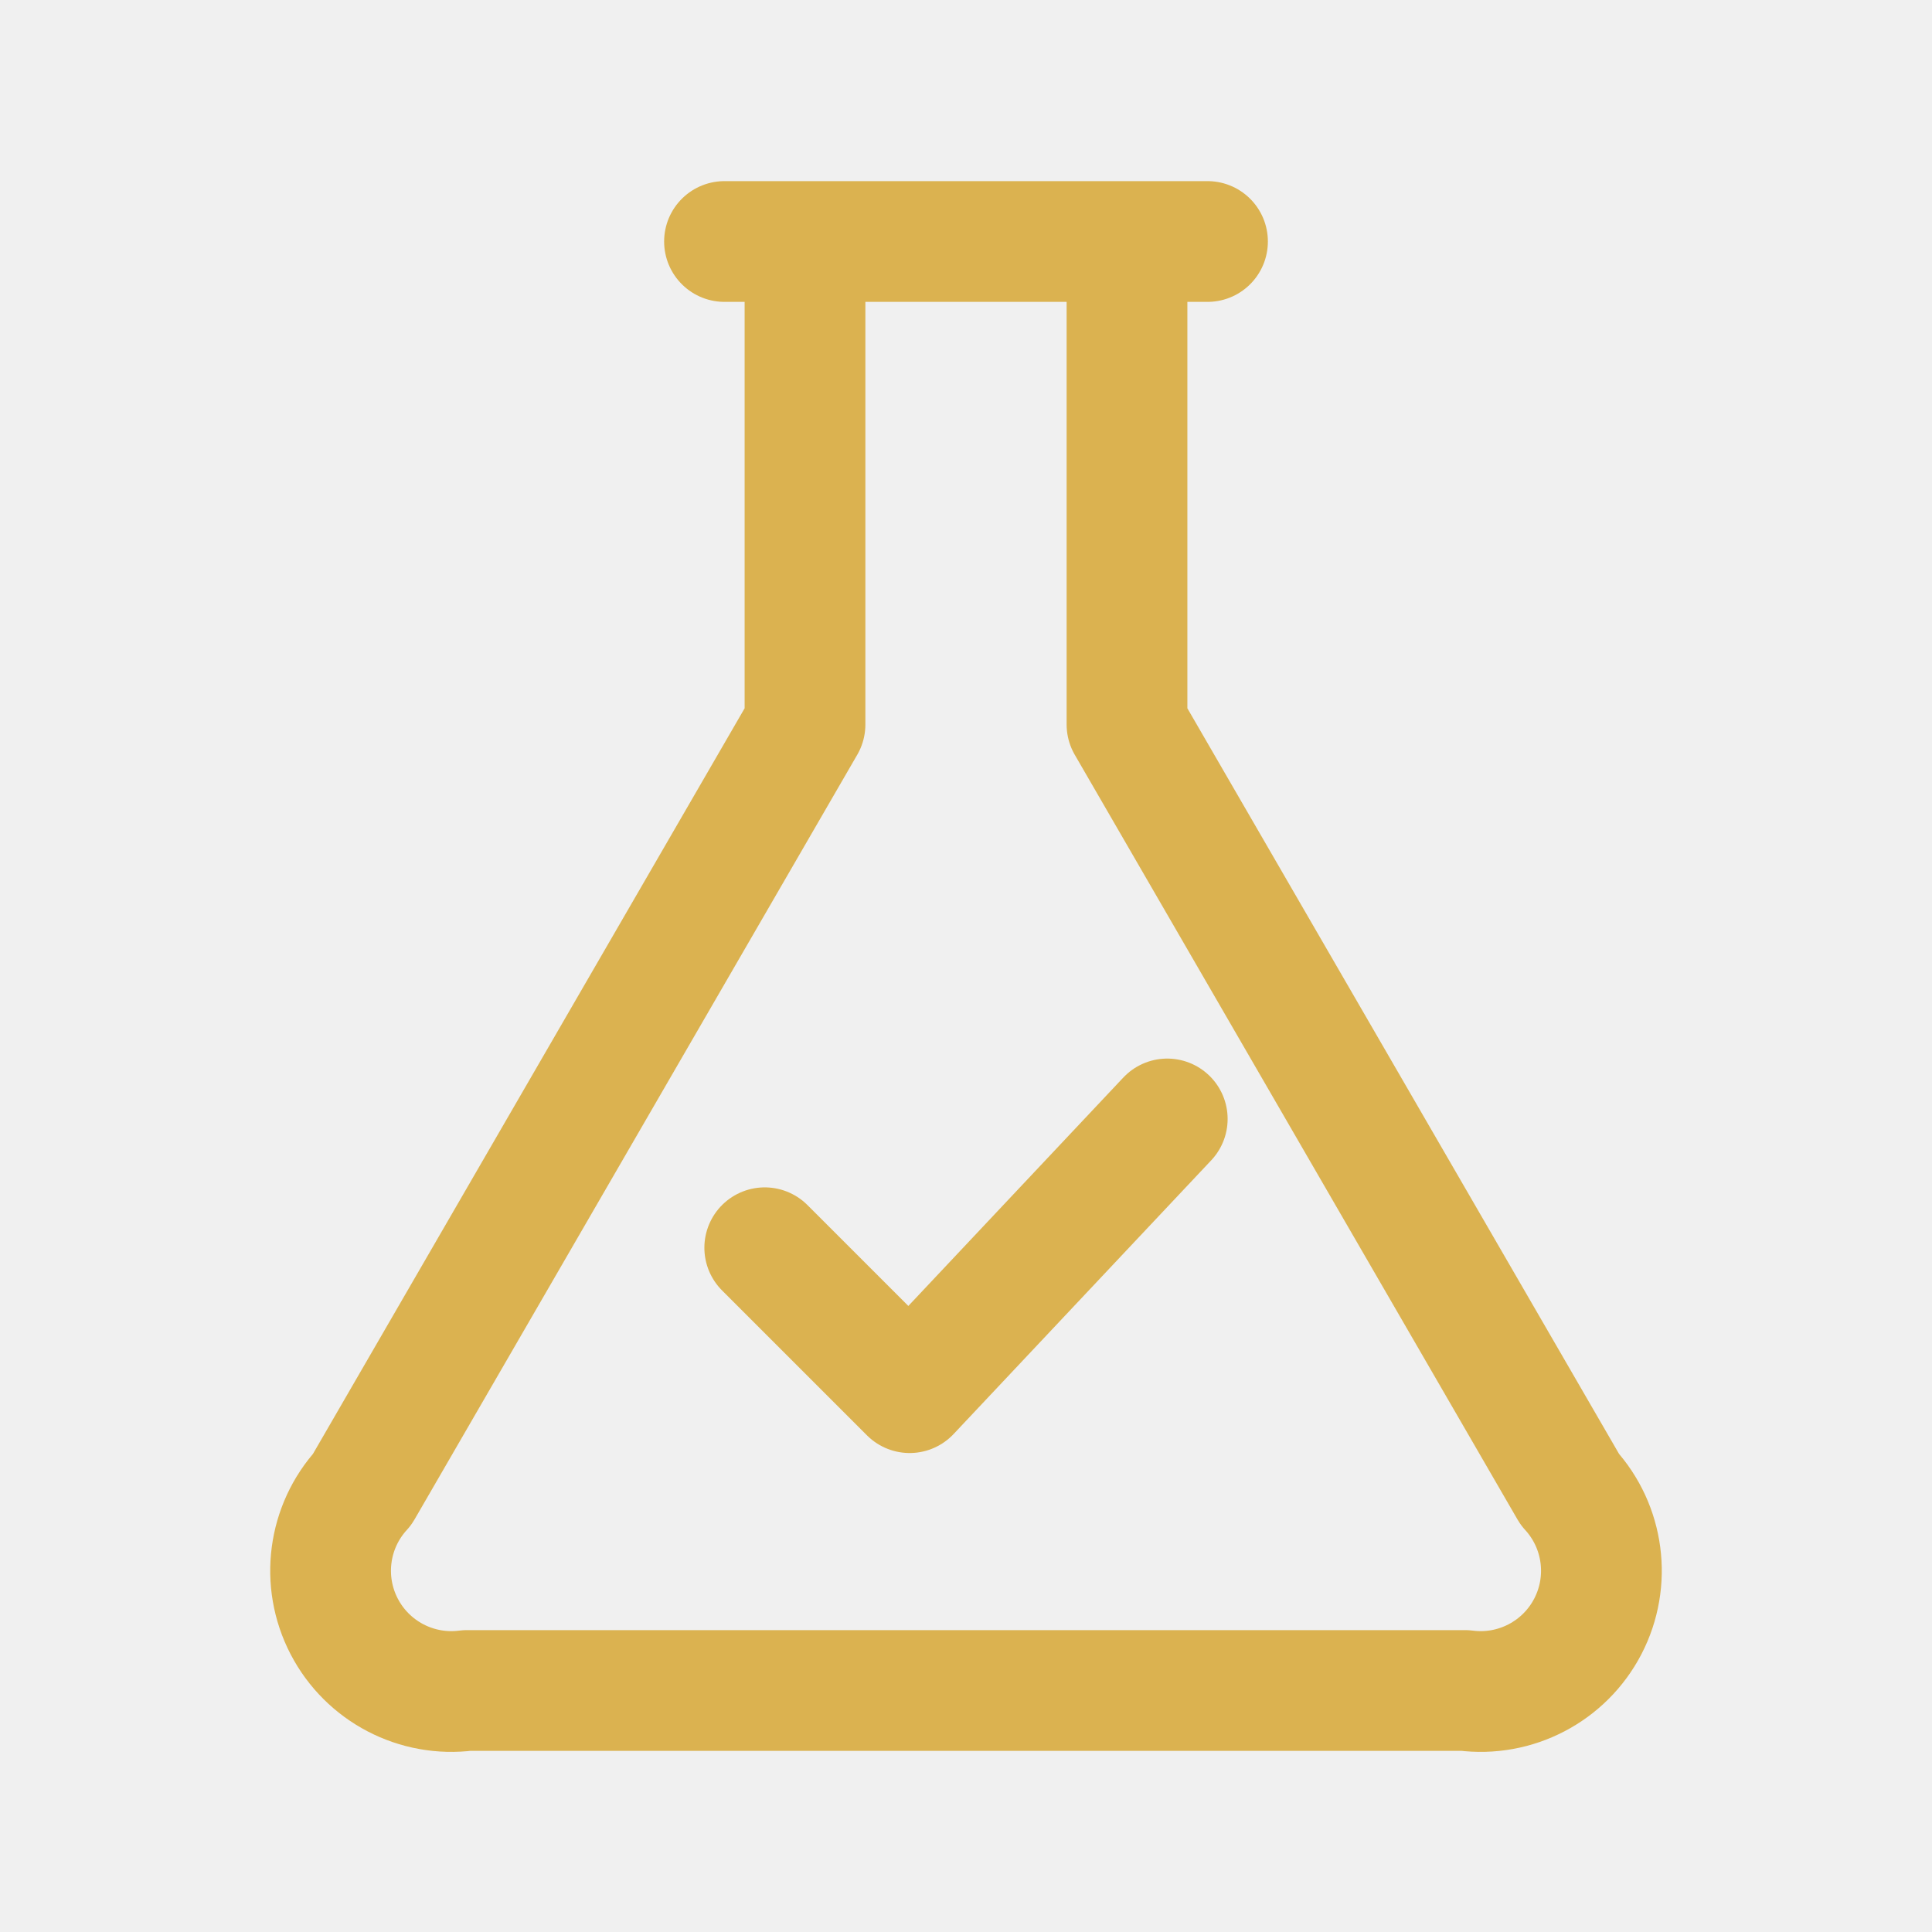
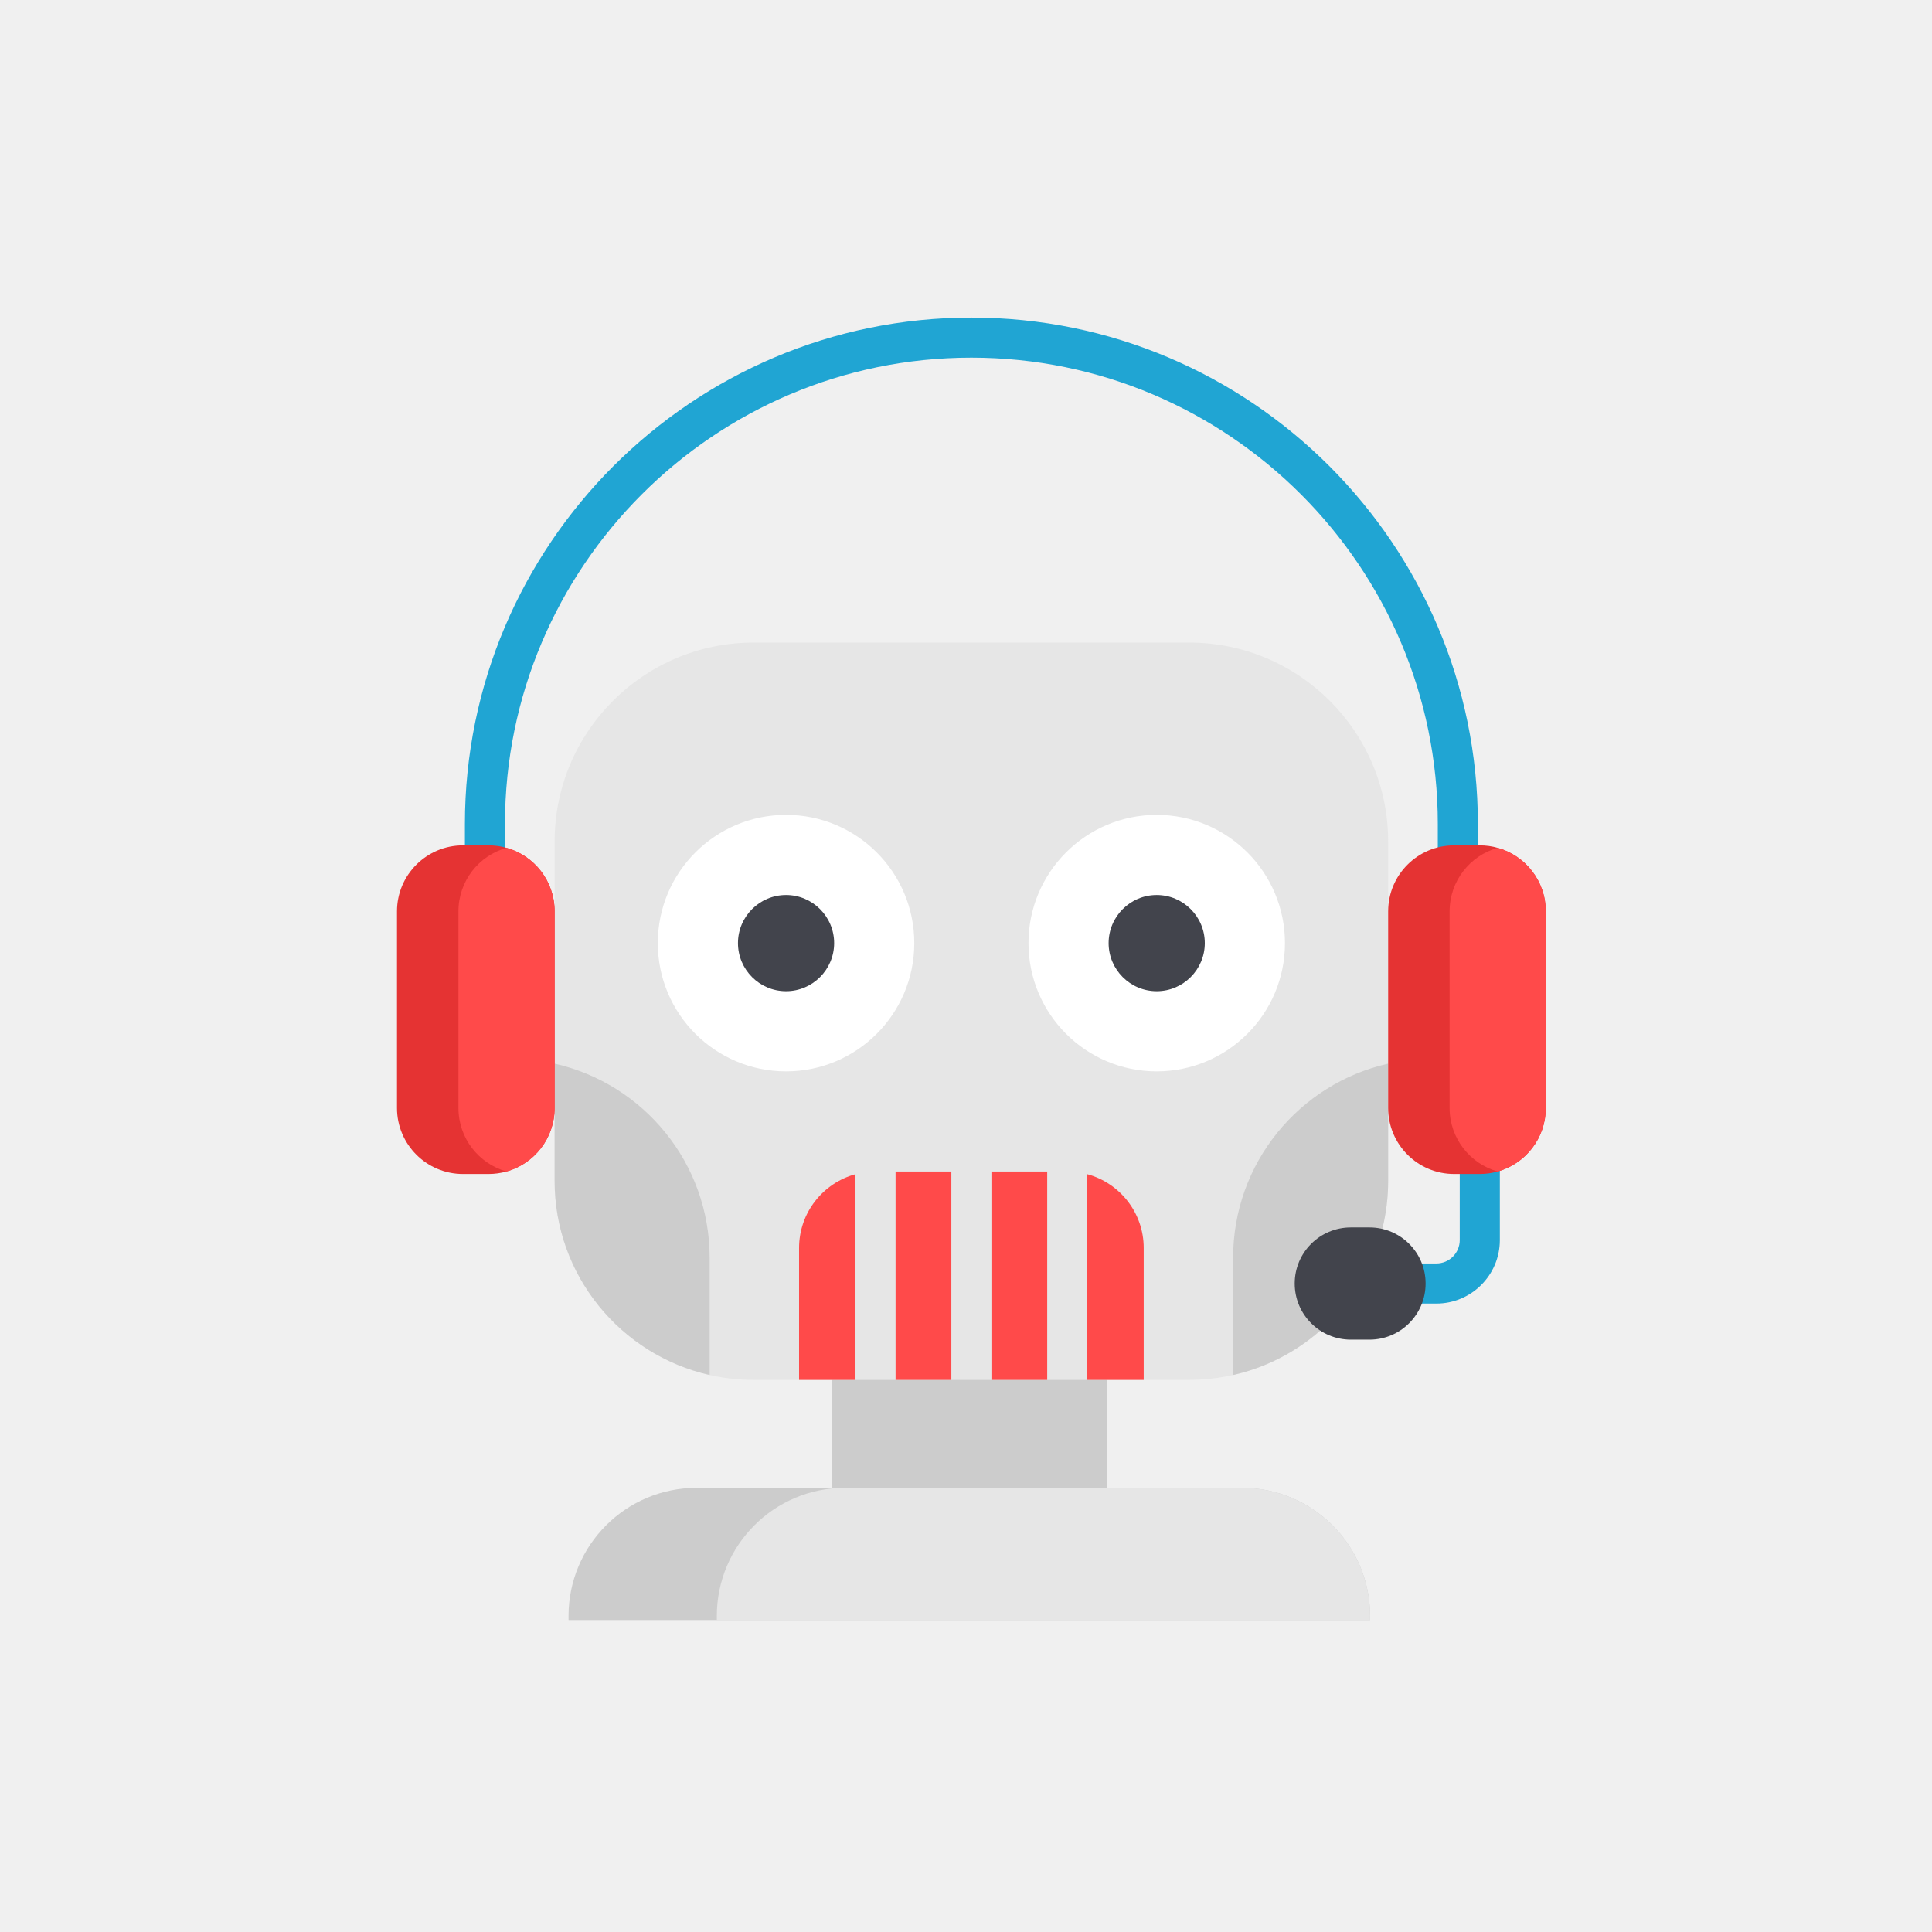
- <svg xmlns="http://www.w3.org/2000/svg" viewBox="0 0 24 24" fill="none" stroke="#DBB250" stroke-width="1.5" stroke-linecap="round" stroke-linejoin="round">
-   <path d="M9 3h6M10 3v6l-5.5 9.5A1.5 1.5 0 0 0 5.8 21h12.400a1.5 1.5 0 0 0 1.3-2.500L14 9V3" />
-   <path d="m9.5 15.5 1.8 1.8 3.2-3.4" />
+ <svg xmlns="http://www.w3.org/2000/svg" viewBox="0 0 73 73" version="1.1">
+   <defs>
+ 
+ </defs>
+   <g id="testing/automated-testing" stroke="none" stroke-width="1" fill="none" fill-rule="evenodd">
+     <g id="support" transform="translate(15, 12)" fill-rule="nonzero">
+       <path d="M40.084,21.708 C39.666,21.708 39.327,21.37 39.327,20.951 L39.327,19.137 C39.327,9.42 31.421,1.514 21.704,1.514 C11.986,1.514 4.08,9.42 4.08,19.137 L4.08,20.951 C4.08,21.37 3.741,21.708 3.323,21.708 C2.905,21.708 2.566,21.37 2.566,20.951 L2.566,19.137 C2.566,8.585 11.151,0 21.704,0 C32.256,0 40.841,8.585 40.841,19.137 L40.841,20.951 C40.841,21.37 40.502,21.708 40.084,21.708 Z" id="Shape" fill="#20A5D3">
+ 
+ </path>
+       <path d="M39.273,37.255 L37.352,37.255 C36.934,37.255 36.595,36.916 36.595,36.497 C36.595,36.08 36.934,35.74 37.352,35.74 L39.273,35.74 C39.76,35.74 40.156,35.344 40.156,34.857 L40.156,30.844 C40.156,30.426 40.495,30.087 40.914,30.087 C41.332,30.087 41.671,30.426 41.671,30.844 L41.671,34.857 C41.671,36.179 40.595,37.255 39.273,37.255 Z" id="Shape" fill="#20A5D3">
+ 
+ </path>
+       <polygon id="Shape" fill="#CCCCCC" points="16.431 37.721 26.82 37.721 26.82 46.635 16.431 46.635">
+ 
+ </polygon>
+       <path d="M37.23,34.435 C37.374,33.853 37.451,33.244 37.451,32.619 L37.451,19.799 C37.451,15.646 34.084,12.279 29.93,12.279 L13.477,12.279 C9.324,12.279 5.956,15.646 5.956,19.799 L5.956,32.619 C5.956,36.773 9.324,40.139 13.477,40.139 L29.93,40.139 C31.828,40.139 33.562,39.435 34.886,38.276" id="Shape" fill="#E6E6E6">
+ 
+ </path>
+       <path d="M11.814,35.525 L11.814,39.954 C8.461,39.197 5.956,36.201 5.956,32.619 L5.956,28.189 C9.31,28.945 11.814,31.942 11.814,35.525 Z" id="Shape" fill="#CCCCCC">
+ 
+ </path>
+       <path d="M37.451,28.189 L37.451,32.619 C37.451,33.244 37.374,33.853 37.23,34.435 L34.886,38.276 C33.961,39.086 32.835,39.675 31.593,39.954 L31.593,35.525 C31.593,31.942 34.097,28.946 37.451,28.189 Z" id="Shape" fill="#CCCCCC">
+ 
+ </path>
+       <path d="M19.546,23.635 C19.546,26.311 17.377,28.481 14.701,28.481 C12.025,28.481 9.855,26.311 9.855,23.635 C9.855,20.959 12.025,18.79 14.701,18.79 C17.377,18.79 19.546,20.959 19.546,23.635 Z" id="Shape" fill="#FFFFFF">
+ 
+ </path>
+       <path d="M33.552,23.635 C33.552,26.311 31.382,28.481 28.706,28.481 C26.03,28.481 23.861,26.311 23.861,23.635 C23.861,20.959 26.03,18.79 28.706,18.79 C31.382,18.79 33.552,20.959 33.552,23.635 Z" id="Shape" fill="#FFFFFF">
+ 
+ </path>
+       <path d="M14.701,25.452 C13.699,25.452 12.884,24.637 12.884,23.635 C12.884,22.633 13.699,21.818 14.701,21.818 C15.703,21.818 16.518,22.633 16.518,23.635 C16.518,24.637 15.703,25.452 14.701,25.452 Z" id="Shape" fill="#42444C">
+ 
+ </path>
+       <path d="M28.706,25.452 C27.704,25.452 26.889,24.637 26.889,23.635 C26.889,22.633 27.704,21.818 28.706,21.818 C29.708,21.818 30.523,22.633 30.523,23.635 C30.523,24.637 29.708,25.452 28.706,25.452 Z" id="Shape" fill="#42444C">
+ 
+ </path>
+       <g id="Group" transform="translate(15.18664, 32.19951)" fill="#FF4A4A">
+         <polygon id="Shape" points="3.652 0.066 5.76 0.066 5.76 7.94 3.652 7.94">
+ 
+ </polygon>
+         <polygon id="Shape" points="7.274 0.066 9.382 0.066 9.382 7.94 7.274 7.94">
+ 
+ </polygon>
+         <path d="M10.896,0.167 L10.896,7.94 L13.028,7.94 L13.028,2.955 C13.028,1.622 12.124,0.5 10.896,0.167 Z" id="Shape">
+ 
+ </path>
+         <path d="M2.138,0.167 C0.91,0.5 0.006,1.622 0.006,2.955 L0.006,7.94 L2.138,7.94 L2.138,0.167 Z" id="Shape">
+ 
+ </path>
+       </g>
+       <path d="M5.956,22.435 L5.956,29.865 C5.956,31.008 5.188,31.971 4.139,32.265 C3.924,32.326 3.697,32.359 3.462,32.359 L2.493,32.359 C1.117,32.359 0,31.242 0,29.865 L0,22.435 C0,21.058 1.117,19.942 2.493,19.942 L3.462,19.942 C3.697,19.942 3.924,19.974 4.139,20.036 C5.188,20.329 5.956,21.292 5.956,22.435 Z" id="Shape" fill="#E53333">
+ 
+ </path>
+       <path d="M5.956,22.435 L5.956,29.865 C5.956,31.008 5.188,31.971 4.139,32.265 C3.09,31.971 2.322,31.008 2.322,29.865 L2.322,22.435 C2.322,21.292 3.09,20.329 4.139,20.036 C5.188,20.329 5.956,21.292 5.956,22.435 Z" id="Shape" fill="#FF4A4A">
+ 
+ </path>
+       <path d="M43.407,22.435 L43.407,29.865 C43.407,31.008 42.638,31.971 41.589,32.265 C41.375,32.326 41.147,32.359 40.913,32.359 L39.944,32.359 C38.567,32.359 37.451,31.242 37.451,29.865 L37.451,22.435 C37.451,21.058 38.567,19.942 39.944,19.942 L40.913,19.942 C41.147,19.942 41.375,19.974 41.589,20.036 C42.638,20.329 43.407,21.292 43.407,22.435 Z" id="Shape" fill="#E53333">
+ 
+ </path>
+       <path d="M43.407,22.435 L43.407,29.865 C43.407,31.008 42.638,31.971 41.589,32.265 C40.541,31.971 39.773,31.008 39.773,29.865 L39.773,22.435 C39.773,21.292 40.541,20.329 41.589,20.036 C42.638,20.329 43.407,21.292 43.407,22.435 Z" id="Shape" fill="#FF4A4A">
+ 
+ </path>
+       <path d="M36.04,34.378 L36.746,34.378 C37.917,34.378 38.866,35.327 38.866,36.497 C38.866,37.668 37.917,38.618 36.746,38.618 L36.04,38.618 C34.869,38.618 33.92,37.668 33.92,36.497 C33.92,35.327 34.869,34.378 36.04,34.378 Z" id="Shape" fill="#42444C">
+ 
+ </path>
+       <path d="M36.768,49.058 L36.768,49.212 L6.482,49.212 L6.482,49.058 C6.482,46.385 8.65,44.217 11.324,44.217 L31.926,44.217 C34.6,44.217 36.768,46.385 36.768,49.058 Z" id="Shape" fill="#CCCCCC">
+ 
+ </path>
+       <path d="M36.768,49.058 L36.768,49.212 L12.085,49.212 L12.085,49.058 C12.085,46.385 14.252,44.217 16.926,44.217 L31.926,44.217 C34.6,44.217 36.768,46.385 36.768,49.058 Z" id="Shape" fill="#E6E6E6">
+ 
+ </path>
+     </g>
+   </g>
</svg>
